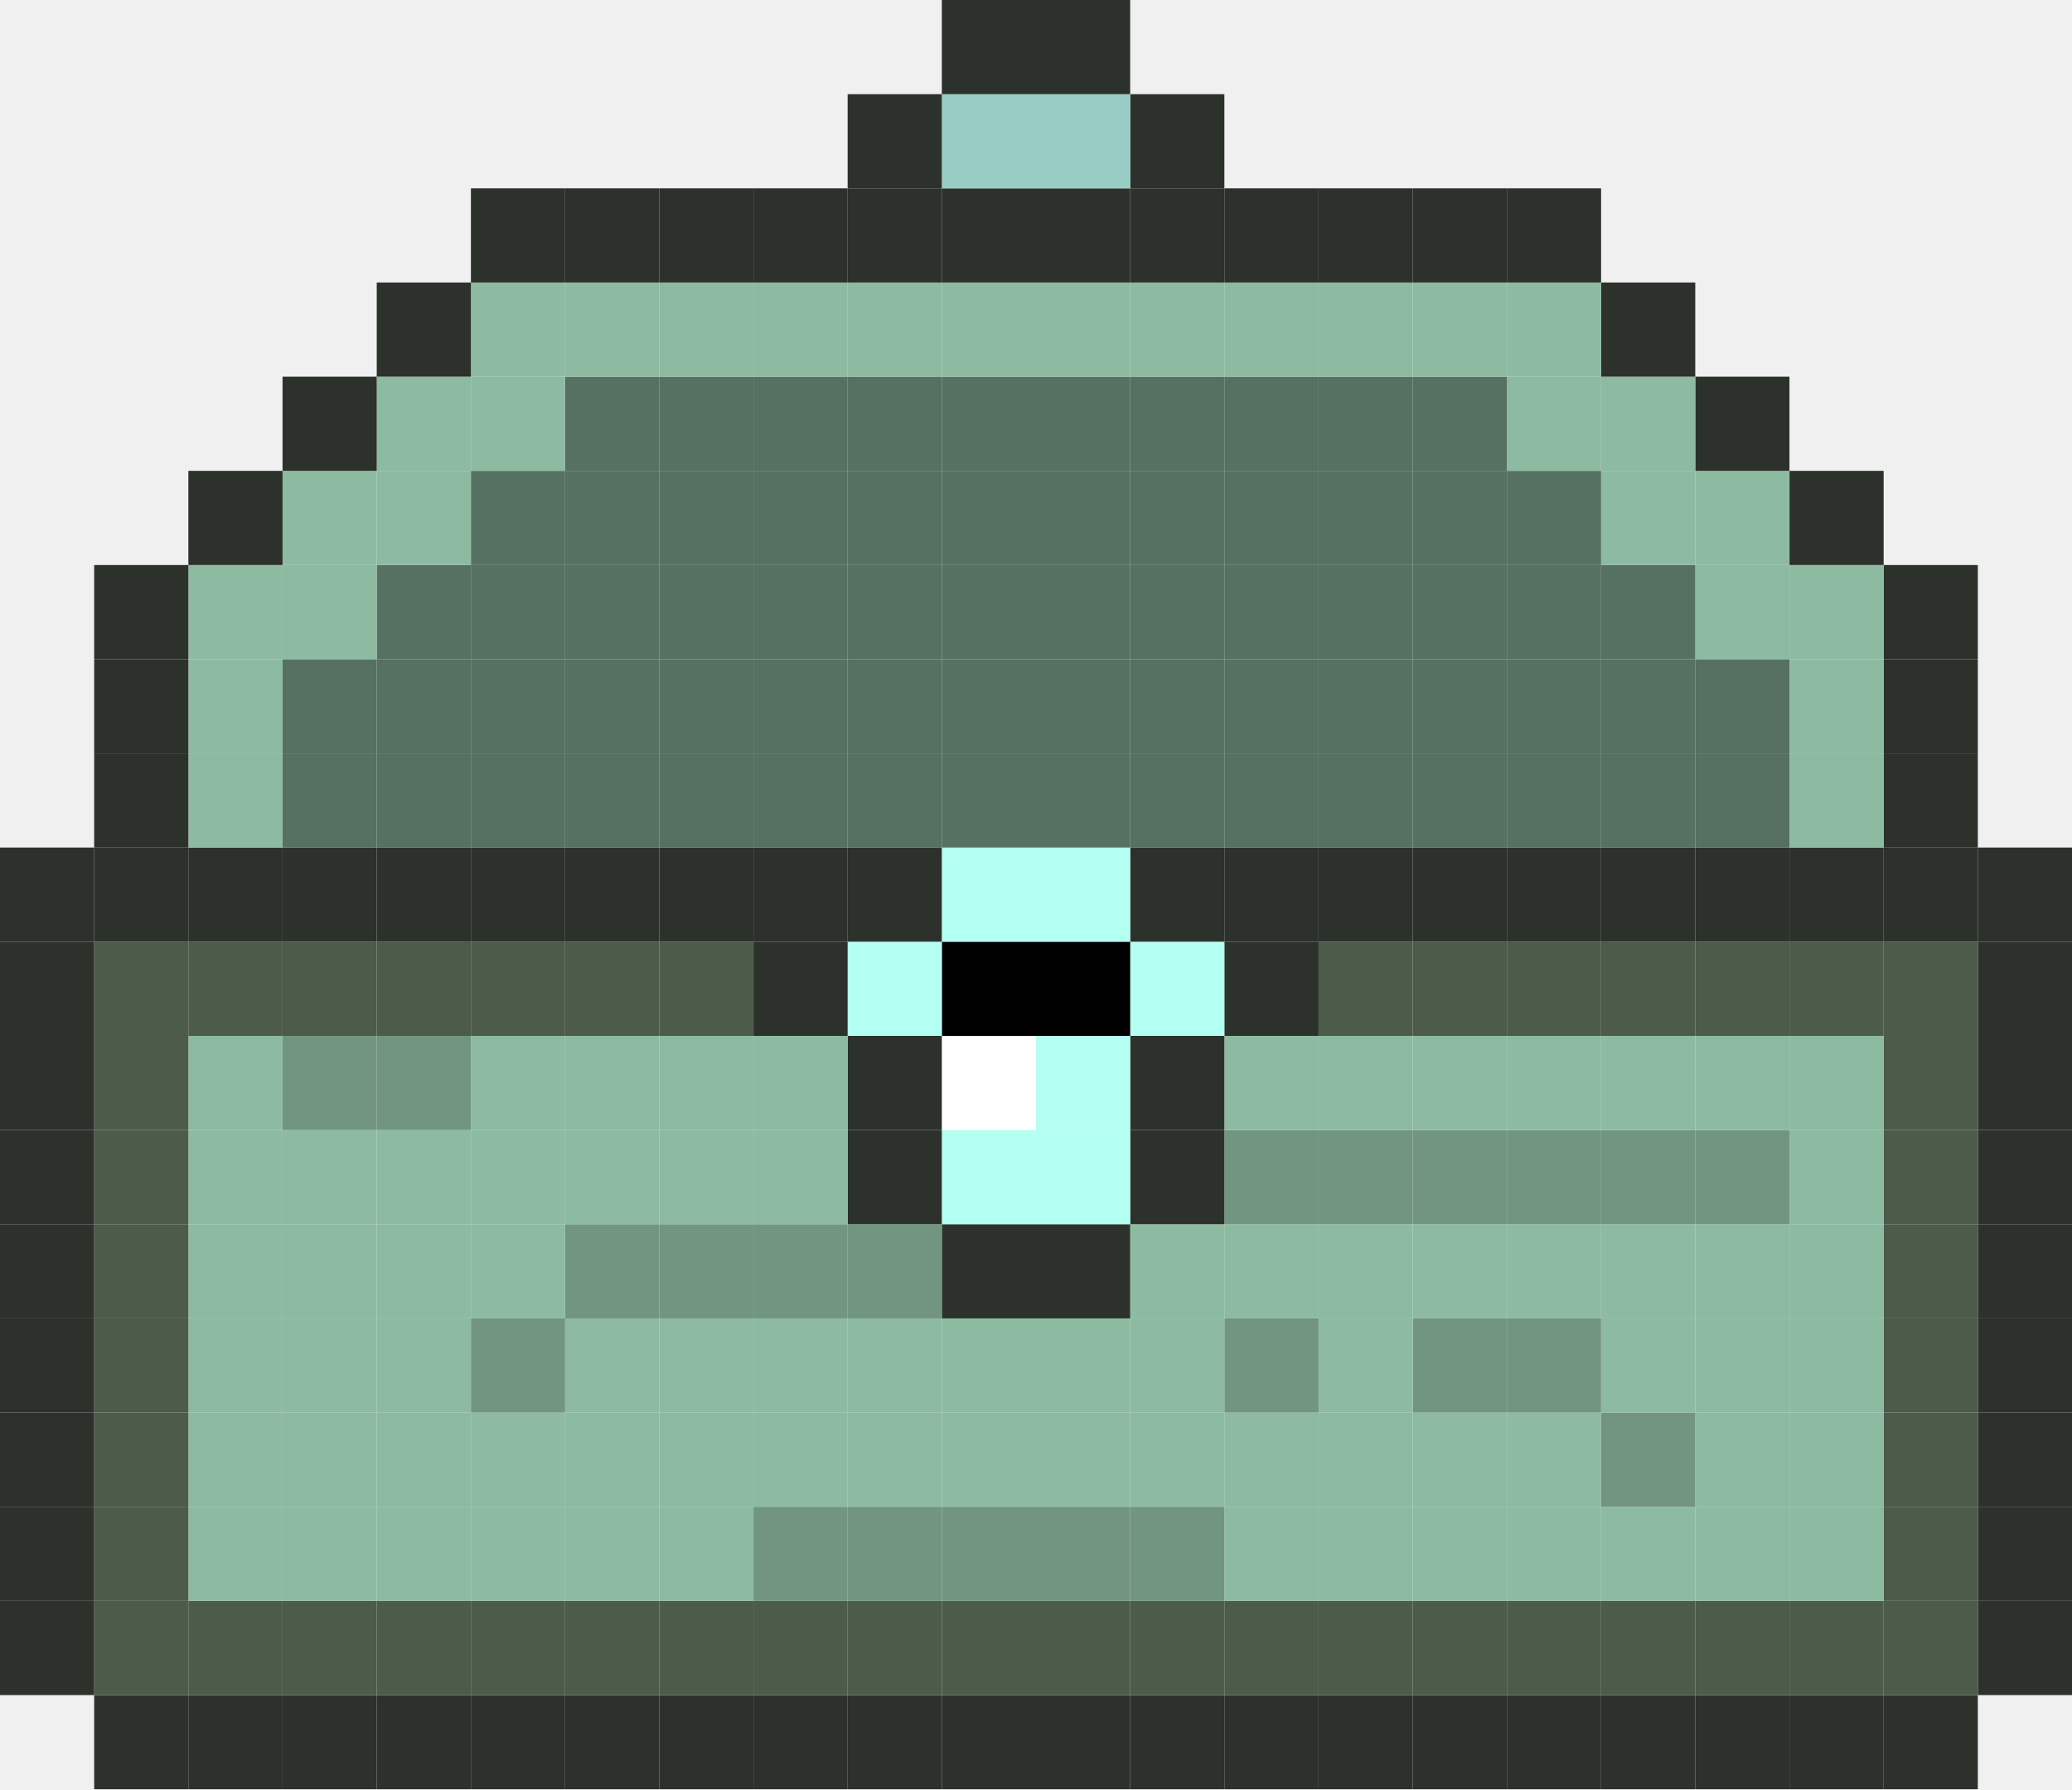
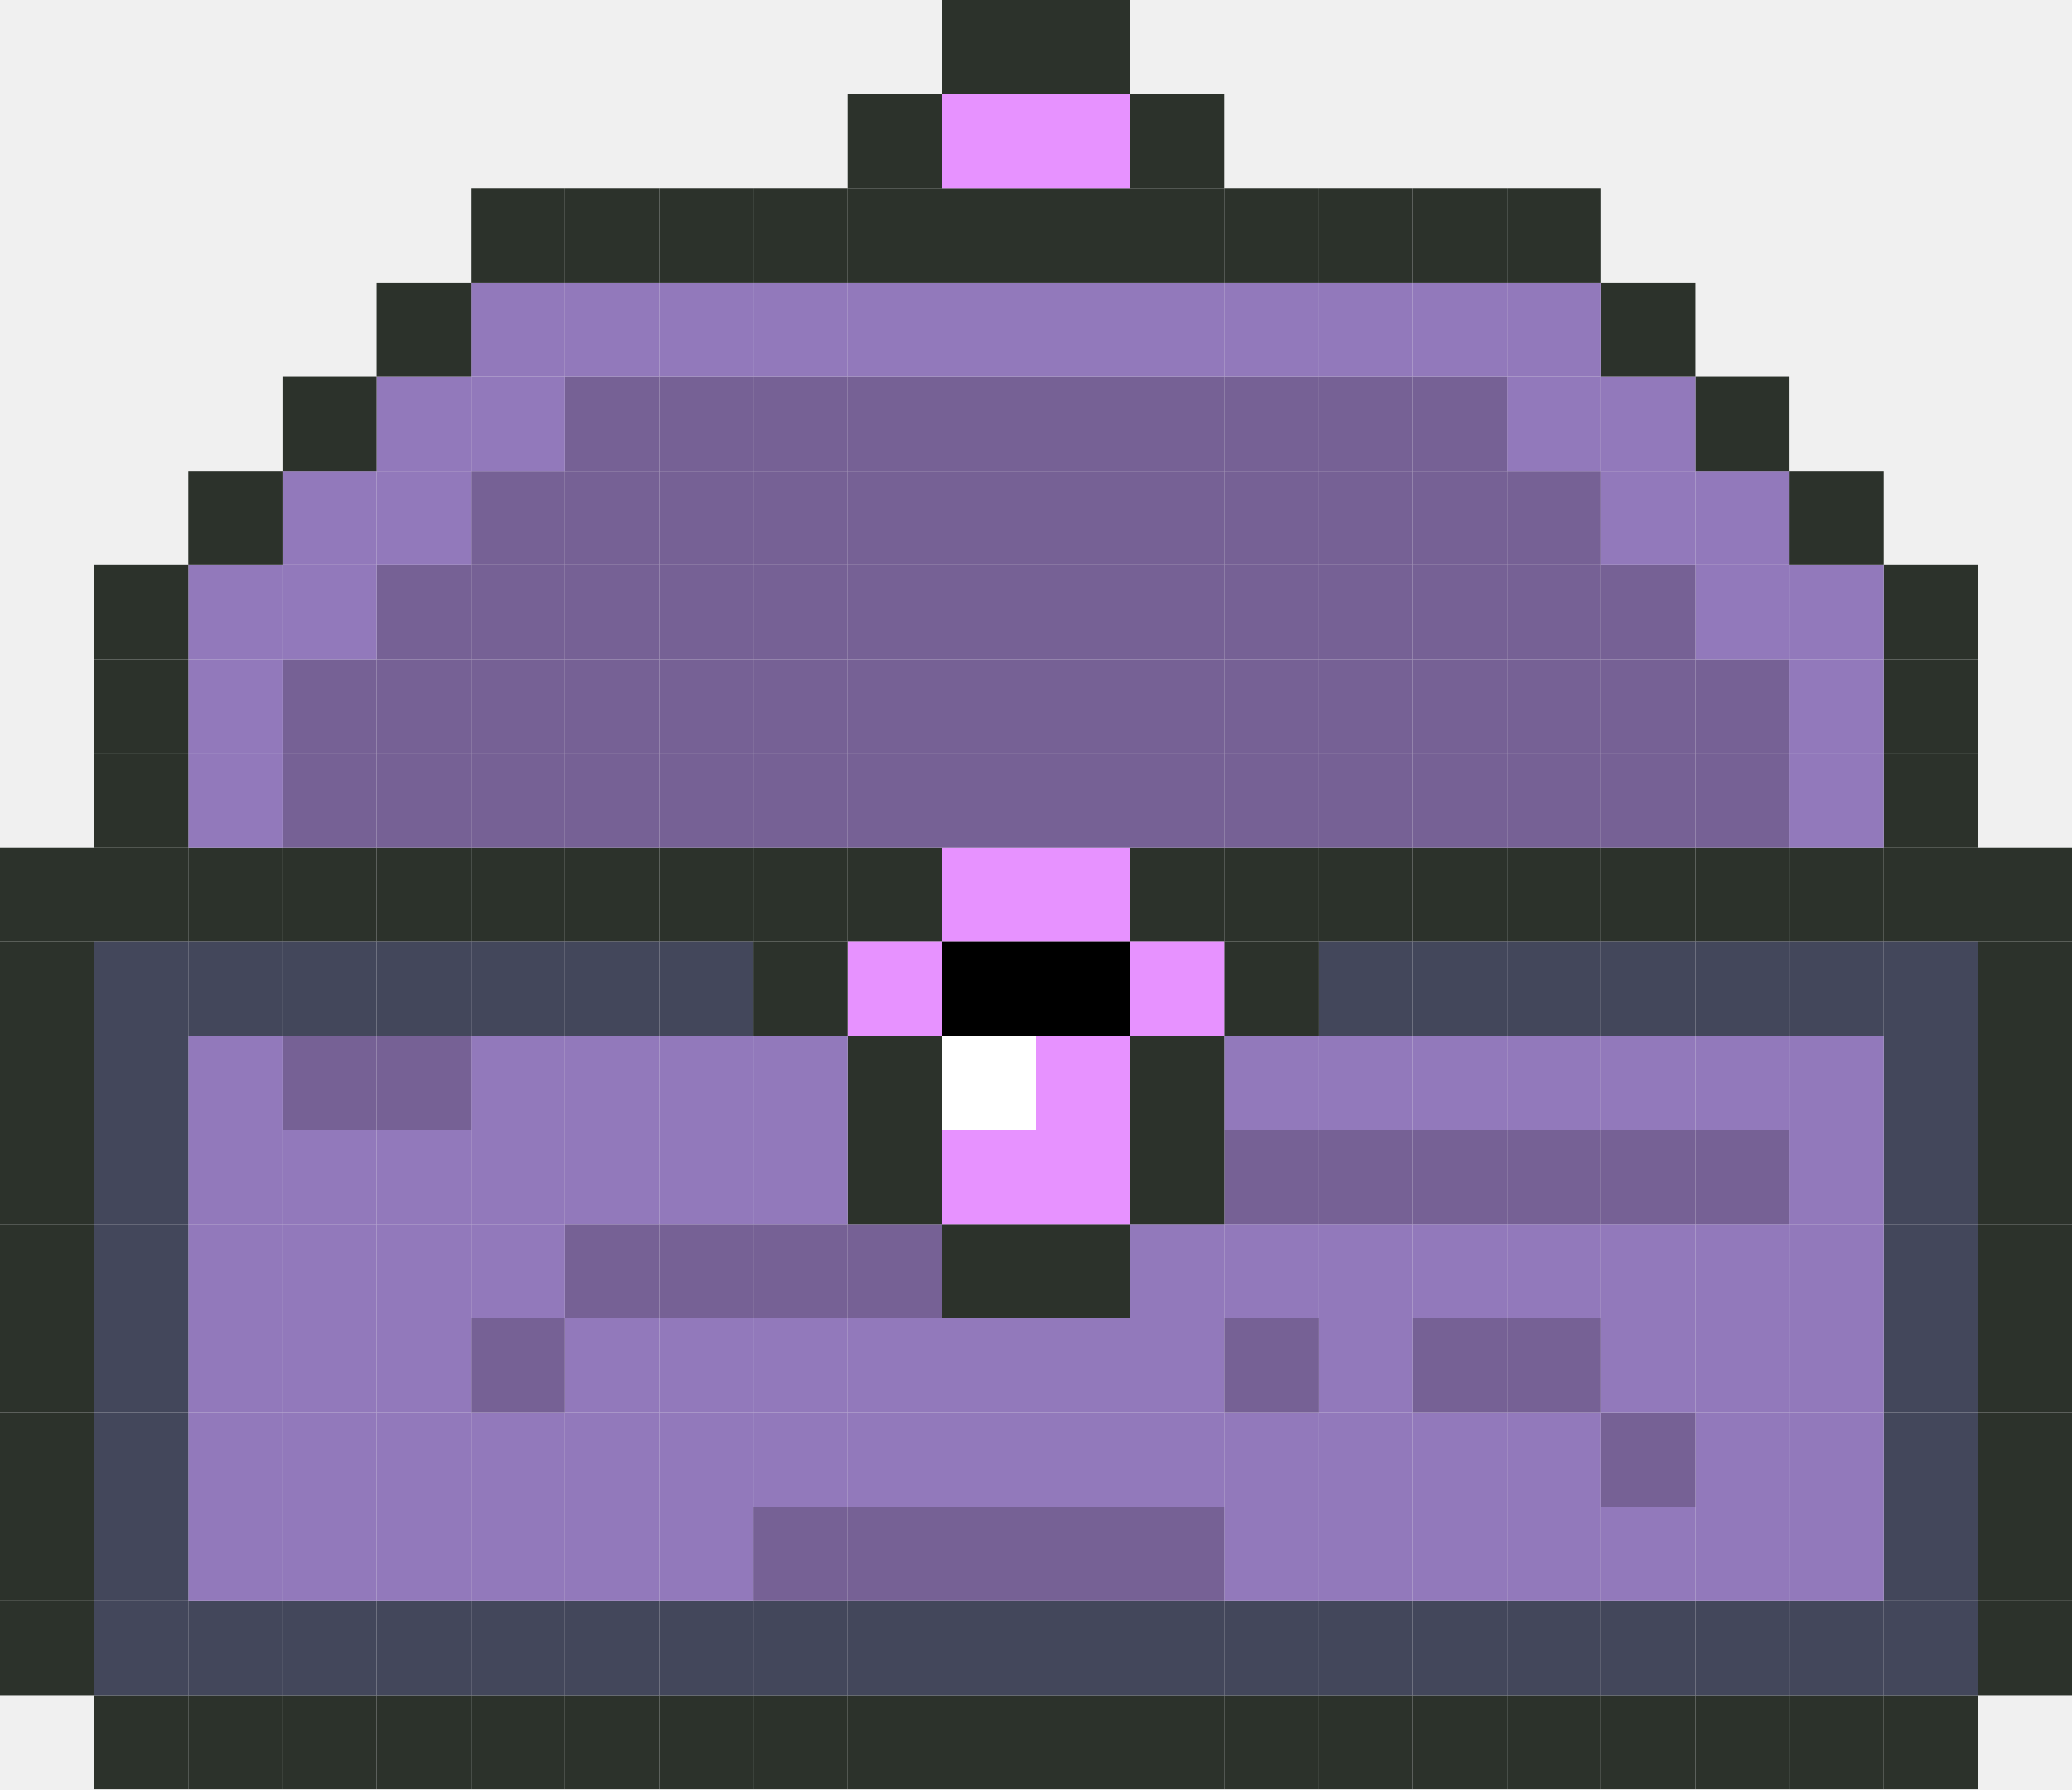
- <svg xmlns="http://www.w3.org/2000/svg" id="Layer_1" data-name="Layer 1" viewBox="0 0 22 19">
-   <defs>
-     <style>.cls-1{fill:#2c322b;}.cls-2{fill:#4c5b4a;}.cls-3{fill:#8dbba1;}.cls-4{fill:#719581;}.cls-5{fill:#b3fff2;}.cls-6{fill:#fff;}.cls-7{fill:#567062;}.cls-8{fill:#97cdc4;}</style>
-   </defs>
-   <rect class="cls-1" x="20" y="18" width="1" height="1" />
-   <rect class="cls-1" x="19" y="18" width="1" height="1" />
-   <rect class="cls-1" x="18" y="18" width="1" height="1" />
-   <rect class="cls-1" x="17" y="18" width="1" height="1" />
-   <rect class="cls-1" x="16" y="18" width="1" height="1" />
-   <rect class="cls-1" x="15" y="18" width="1" height="1" />
-   <rect class="cls-1" x="14" y="18" width="1" height="1" />
-   <rect class="cls-1" x="13" y="18" width="1" height="1" />
-   <rect class="cls-1" x="12" y="18" width="1" height="1" />
-   <rect class="cls-1" x="11" y="18" width="1" height="1" />
-   <rect class="cls-1" x="10" y="18" width="1" height="1" />
-   <rect class="cls-1" x="9" y="18" width="1" height="1" />
-   <rect class="cls-1" x="8" y="18" width="1" height="1" />
-   <rect class="cls-1" x="7" y="18" width="1" height="1" />
-   <rect class="cls-1" x="6" y="18" width="1" height="1" />
-   <rect class="cls-1" x="5" y="18" width="1" height="1" />
-   <rect class="cls-1" x="4" y="18" width="1" height="1" />
-   <rect class="cls-1" x="3" y="18" width="1" height="1" />
-   <rect class="cls-1" x="2" y="18" width="1" height="1" />
-   <rect class="cls-1" x="1" y="18" width="1" height="1" />
-   <rect class="cls-1" x="21" y="17" width="1" height="1" />
-   <rect class="cls-2" x="20" y="17" width="1" height="1" />
-   <rect class="cls-2" x="19" y="17" width="1" height="1" />
-   <rect class="cls-2" x="18" y="17" width="1" height="1" />
-   <rect class="cls-2" x="17" y="17" width="1" height="1" />
-   <rect class="cls-2" x="16" y="17" width="1" height="1" />
-   <rect class="cls-2" x="15" y="17" width="1" height="1" />
-   <rect class="cls-2" x="14" y="17" width="1" height="1" />
-   <rect class="cls-2" x="13" y="17" width="1" height="1" />
-   <rect class="cls-2" x="12" y="17" width="1" height="1" />
-   <rect class="cls-2" x="11" y="17" width="1" height="1" />
-   <rect class="cls-2" x="10" y="17" width="1" height="1" />
-   <rect class="cls-2" x="9" y="17" width="1" height="1" />
-   <rect class="cls-2" x="8" y="17" width="1" height="1" />
-   <rect class="cls-2" x="7" y="17" width="1" height="1" />
-   <rect class="cls-2" x="6" y="17" width="1" height="1" />
-   <rect class="cls-2" x="5" y="17" width="1" height="1" />
-   <rect class="cls-2" x="4" y="17" width="1" height="1" />
-   <rect class="cls-2" x="3" y="17" width="1" height="1" />
-   <rect class="cls-2" x="2" y="17" width="1" height="1" />
-   <rect class="cls-2" x="1" y="17" width="1" height="1" />
-   <rect class="cls-1" y="17" width="1" height="1" />
-   <rect class="cls-1" x="21" y="16" width="1" height="1" />
-   <rect class="cls-2" x="20" y="16" width="1" height="1" />
-   <rect class="cls-3" x="19" y="16" width="1" height="1" />
-   <rect class="cls-3" x="18" y="16" width="1" height="1" />
-   <rect class="cls-3" x="17" y="16" width="1" height="1" />
-   <rect class="cls-3" x="16" y="16" width="1" height="1" />
-   <rect class="cls-3" x="15" y="16" width="1" height="1" />
-   <rect class="cls-3" x="14" y="16" width="1" height="1" />
-   <rect class="cls-3" x="13" y="16" width="1" height="1" />
-   <rect class="cls-4" x="12" y="16" width="1" height="1" />
-   <rect class="cls-4" x="11" y="16" width="1" height="1" />
-   <rect class="cls-4" x="10" y="16" width="1" height="1" />
-   <rect class="cls-4" x="9" y="16" width="1" height="1" />
-   <rect class="cls-4" x="8" y="16" width="1" height="1" />
-   <rect class="cls-3" x="7" y="16" width="1" height="1" />
-   <rect class="cls-3" x="6" y="16" width="1" height="1" />
-   <rect class="cls-3" x="5" y="16" width="1" height="1" />
-   <rect class="cls-3" x="4" y="16" width="1" height="1" />
-   <rect class="cls-3" x="3" y="16" width="1" height="1" />
-   <rect class="cls-3" x="2" y="16" width="1" height="1" />
-   <rect class="cls-2" x="1" y="16" width="1" height="1" />
-   <rect class="cls-1" y="16" width="1" height="1" />
-   <rect class="cls-1" x="21" y="15" width="1" height="1" />
-   <rect class="cls-2" x="20" y="15" width="1" height="1" />
-   <rect class="cls-3" x="19" y="15" width="1" height="1" />
-   <rect class="cls-3" x="18" y="15" width="1" height="1" />
-   <rect class="cls-4" x="17" y="15" width="1" height="1" />
-   <rect class="cls-3" x="16" y="15" width="1" height="1" />
-   <rect class="cls-3" x="15" y="15" width="1" height="1" />
-   <rect class="cls-3" x="14" y="15" width="1" height="1" />
-   <rect class="cls-3" x="13" y="15" width="1" height="1" />
-   <rect class="cls-3" x="12" y="15" width="1" height="1" />
-   <rect class="cls-3" x="11" y="15" width="1" height="1" />
-   <rect class="cls-3" x="10" y="15" width="1" height="1" />
-   <rect class="cls-3" x="9" y="15" width="1" height="1" />
-   <rect class="cls-3" x="8" y="15" width="1" height="1" />
-   <rect class="cls-3" x="7" y="15" width="1" height="1" />
-   <rect class="cls-3" x="6" y="15" width="1" height="1" />
-   <rect class="cls-3" x="5" y="15" width="1" height="1" />
-   <rect class="cls-3" x="4" y="15" width="1" height="1" />
-   <rect class="cls-3" x="3" y="15" width="1" height="1" />
-   <rect class="cls-3" x="2" y="15" width="1" height="1" />
-   <rect class="cls-2" x="1" y="15" width="1" height="1" />
-   <rect class="cls-1" y="15" width="1" height="1" />
-   <rect class="cls-1" x="21" y="14" width="1" height="1" />
-   <rect class="cls-2" x="20" y="14" width="1" height="1" />
-   <rect class="cls-3" x="19" y="14" width="1" height="1" />
-   <rect class="cls-3" x="18" y="14" width="1" height="1" />
-   <rect class="cls-3" x="17" y="14" width="1" height="1" />
-   <rect class="cls-4" x="16" y="14" width="1" height="1" />
-   <rect class="cls-4" x="15" y="14" width="1" height="1" />
-   <rect class="cls-3" x="14" y="14" width="1" height="1" />
-   <rect class="cls-4" x="13" y="14" width="1" height="1" />
-   <rect class="cls-3" x="12" y="14" width="1" height="1" />
-   <rect class="cls-3" x="11" y="14" width="1" height="1" />
-   <rect class="cls-3" x="10" y="14" width="1" height="1" />
-   <rect class="cls-3" x="9" y="14" width="1" height="1" />
-   <rect class="cls-3" x="8" y="14" width="1" height="1" />
-   <rect class="cls-3" x="7" y="14" width="1" height="1" />
-   <rect class="cls-3" x="6" y="14" width="1" height="1" />
-   <rect class="cls-4" x="5" y="14" width="1" height="1" />
-   <rect class="cls-3" x="4" y="14" width="1" height="1" />
-   <rect class="cls-3" x="3" y="14" width="1" height="1" />
-   <rect class="cls-3" x="2" y="14" width="1" height="1" />
-   <rect class="cls-2" x="1" y="14" width="1" height="1" />
-   <rect class="cls-1" y="14" width="1" height="1" />
-   <rect class="cls-1" x="21" y="13" width="1" height="1" />
-   <rect class="cls-2" x="20" y="13" width="1" height="1" />
-   <rect class="cls-3" x="19" y="13" width="1" height="1" />
-   <rect class="cls-3" x="18" y="13" width="1" height="1" />
-   <rect class="cls-3" x="17" y="13" width="1" height="1" />
-   <rect class="cls-3" x="16" y="13" width="1" height="1" />
-   <rect class="cls-3" x="15" y="13" width="1" height="1" />
-   <rect class="cls-3" x="14" y="13" width="1" height="1" />
-   <rect class="cls-3" x="13" y="13" width="1" height="1" />
-   <rect class="cls-3" x="12" y="13" width="1" height="1" />
-   <rect class="cls-1" x="11" y="13" width="1" height="1" />
-   <rect class="cls-1" x="10" y="13" width="1" height="1" />
-   <rect class="cls-4" x="9" y="13" width="1" height="1" />
-   <rect class="cls-4" x="8" y="13" width="1" height="1" />
-   <rect class="cls-4" x="7" y="13" width="1" height="1" />
-   <rect class="cls-4" x="6" y="13" width="1" height="1" />
-   <rect class="cls-3" x="5" y="13" width="1" height="1" />
-   <rect class="cls-3" x="4" y="13" width="1" height="1" />
-   <rect class="cls-3" x="3" y="13" width="1" height="1" />
-   <rect class="cls-3" x="2" y="13" width="1" height="1" />
-   <rect class="cls-2" x="1" y="13" width="1" height="1" />
-   <rect class="cls-1" y="13" width="1" height="1" />
-   <rect class="cls-1" x="21" y="12" width="1" height="1" />
-   <rect class="cls-2" x="20" y="12" width="1" height="1" />
-   <rect class="cls-3" x="19" y="12" width="1" height="1" />
-   <rect class="cls-4" x="18" y="12" width="1" height="1" />
-   <rect class="cls-4" x="17" y="12" width="1" height="1" />
-   <rect class="cls-4" x="16" y="12" width="1" height="1" />
-   <rect class="cls-4" x="15" y="12" width="1" height="1" />
-   <rect class="cls-4" x="14" y="12" width="1" height="1" />
-   <rect class="cls-4" x="13" y="12" width="1" height="1" />
-   <rect class="cls-1" x="12" y="12" width="1" height="1" />
-   <rect class="cls-5" x="11" y="12" width="1" height="1" />
-   <rect class="cls-5" x="10" y="12" width="1" height="1" />
-   <rect class="cls-1" x="9" y="12" width="1" height="1" />
-   <rect class="cls-3" x="8" y="12" width="1" height="1" />
-   <rect class="cls-3" x="7" y="12" width="1" height="1" />
-   <rect class="cls-3" x="6" y="12" width="1" height="1" />
-   <rect class="cls-3" x="5" y="12" width="1" height="1" />
-   <rect class="cls-3" x="4" y="12" width="1" height="1" />
-   <rect class="cls-3" x="3" y="12" width="1" height="1" />
-   <rect class="cls-3" x="2" y="12" width="1" height="1" />
-   <rect class="cls-2" x="1" y="12" width="1" height="1" />
-   <rect class="cls-1" y="12" width="1" height="1" />
-   <rect class="cls-1" x="21" y="11" width="1" height="1" />
-   <rect class="cls-2" x="20" y="11" width="1" height="1" />
-   <rect class="cls-3" x="19" y="11" width="1" height="1" />
-   <rect class="cls-3" x="18" y="11" width="1" height="1" />
-   <rect class="cls-3" x="17" y="11" width="1" height="1" />
-   <rect class="cls-3" x="16" y="11" width="1" height="1" />
-   <rect class="cls-3" x="15" y="11" width="1" height="1" />
-   <rect class="cls-3" x="14" y="11" width="1" height="1" />
-   <rect class="cls-3" x="13" y="11" width="1" height="1" />
-   <rect class="cls-1" x="12" y="11" width="1" height="1" />
-   <rect class="cls-5" x="11" y="11" width="1" height="1" />
-   <rect class="cls-6" x="10" y="11" width="1" height="1" />
-   <rect class="cls-1" x="9" y="11" width="1" height="1" />
-   <rect class="cls-3" x="8" y="11" width="1" height="1" />
-   <rect class="cls-3" x="7" y="11" width="1" height="1" />
-   <rect class="cls-3" x="6" y="11" width="1" height="1" />
-   <rect class="cls-3" x="5" y="11" width="1" height="1" />
-   <rect class="cls-4" x="4" y="11" width="1" height="1" />
-   <rect class="cls-4" x="3" y="11" width="1" height="1" />
-   <rect class="cls-3" x="2" y="11" width="1" height="1" />
-   <rect class="cls-2" x="1" y="11" width="1" height="1" />
-   <rect class="cls-1" y="11" width="1" height="1" />
-   <rect class="cls-1" x="21" y="10" width="1" height="1" />
-   <rect class="cls-2" x="20" y="10" width="1" height="1" />
-   <rect class="cls-2" x="19" y="10" width="1" height="1" />
-   <rect class="cls-2" x="18" y="10" width="1" height="1" />
-   <rect class="cls-2" x="17" y="10" width="1" height="1" />
-   <rect class="cls-2" x="16" y="10" width="1" height="1" />
-   <rect class="cls-2" x="15" y="10" width="1" height="1" />
-   <rect class="cls-2" x="14" y="10" width="1" height="1" />
-   <rect class="cls-1" x="13" y="10" width="1" height="1" />
-   <rect class="cls-5" x="12" y="10" width="1" height="1" />
+ <svg xmlns="http://www.w3.org/2000/svg" version="1.1" id="Layer_1" x="0px" y="0px" viewBox="0 0 22 19" style="enable-background:new 0 0 22 19;" xml:space="preserve">
+   <style type="text/css">
+ 	.st0{fill:#2C322B;}
+ 	.st1{fill:#43475B;}
+ 	.st2{fill:#9279BB;}
+ 	.st3{fill:#766195;}
+ 	.st4{fill:#E792FF;}
+ 	.st5{fill:#FFFFFF;}
+ </style>
+   <rect x="20" y="18" class="st0" width="1" height="1" />
+   <rect x="19" y="18" class="st0" width="1" height="1" />
+   <rect x="18" y="18" class="st0" width="1" height="1" />
+   <rect x="17" y="18" class="st0" width="1" height="1" />
+   <rect x="16" y="18" class="st0" width="1" height="1" />
+   <rect x="15" y="18" class="st0" width="1" height="1" />
+   <rect x="14" y="18" class="st0" width="1" height="1" />
+   <rect x="13" y="18" class="st0" width="1" height="1" />
+   <rect x="12" y="18" class="st0" width="1" height="1" />
+   <rect x="11" y="18" class="st0" width="1" height="1" />
+   <rect x="10" y="18" class="st0" width="1" height="1" />
+   <rect x="9" y="18" class="st0" width="1" height="1" />
+   <rect x="8" y="18" class="st0" width="1" height="1" />
+   <rect x="7" y="18" class="st0" width="1" height="1" />
+   <rect x="6" y="18" class="st0" width="1" height="1" />
+   <rect x="5" y="18" class="st0" width="1" height="1" />
+   <rect x="4" y="18" class="st0" width="1" height="1" />
+   <rect x="3" y="18" class="st0" width="1" height="1" />
+   <rect x="2" y="18" class="st0" width="1" height="1" />
+   <rect x="1" y="18" class="st0" width="1" height="1" />
+   <rect x="21" y="17" class="st0" width="1" height="1" />
+   <rect x="20" y="17" class="st1" width="1" height="1" />
+   <rect x="19" y="17" class="st1" width="1" height="1" />
+   <rect x="18" y="17" class="st1" width="1" height="1" />
+   <rect x="17" y="17" class="st1" width="1" height="1" />
+   <rect x="16" y="17" class="st1" width="1" height="1" />
+   <rect x="15" y="17" class="st1" width="1" height="1" />
+   <rect x="14" y="17" class="st1" width="1" height="1" />
+   <rect x="13" y="17" class="st1" width="1" height="1" />
+   <rect x="12" y="17" class="st1" width="1" height="1" />
+   <rect x="11" y="17" class="st1" width="1" height="1" />
+   <rect x="10" y="17" class="st1" width="1" height="1" />
+   <rect x="9" y="17" class="st1" width="1" height="1" />
+   <rect x="8" y="17" class="st1" width="1" height="1" />
+   <rect x="7" y="17" class="st1" width="1" height="1" />
+   <rect x="6" y="17" class="st1" width="1" height="1" />
+   <rect x="5" y="17" class="st1" width="1" height="1" />
+   <rect x="4" y="17" class="st1" width="1" height="1" />
+   <rect x="3" y="17" class="st1" width="1" height="1" />
+   <rect x="2" y="17" class="st1" width="1" height="1" />
+   <rect x="1" y="17" class="st1" width="1" height="1" />
+   <rect y="17" class="st0" width="1" height="1" />
+   <rect x="21" y="16" class="st0" width="1" height="1" />
+   <rect x="20" y="16" class="st1" width="1" height="1" />
+   <rect x="19" y="16" class="st2" width="1" height="1" />
+   <rect x="18" y="16" class="st2" width="1" height="1" />
+   <rect x="17" y="16" class="st2" width="1" height="1" />
+   <rect x="16" y="16" class="st2" width="1" height="1" />
+   <rect x="15" y="16" class="st2" width="1" height="1" />
+   <rect x="14" y="16" class="st2" width="1" height="1" />
+   <rect x="13" y="16" class="st2" width="1" height="1" />
+   <rect x="12" y="16" class="st3" width="1" height="1" />
+   <rect x="11" y="16" class="st3" width="1" height="1" />
+   <rect x="10" y="16" class="st3" width="1" height="1" />
+   <rect x="9" y="16" class="st3" width="1" height="1" />
+   <rect x="8" y="16" class="st3" width="1" height="1" />
+   <rect x="7" y="16" class="st2" width="1" height="1" />
+   <rect x="6" y="16" class="st2" width="1" height="1" />
+   <rect x="5" y="16" class="st2" width="1" height="1" />
+   <rect x="4" y="16" class="st2" width="1" height="1" />
+   <rect x="3" y="16" class="st2" width="1" height="1" />
+   <rect x="2" y="16" class="st2" width="1" height="1" />
+   <rect x="1" y="16" class="st1" width="1" height="1" />
+   <rect y="16" class="st0" width="1" height="1" />
+   <rect x="21" y="15" class="st0" width="1" height="1" />
+   <rect x="20" y="15" class="st1" width="1" height="1" />
+   <rect x="19" y="15" class="st2" width="1" height="1" />
+   <rect x="18" y="15" class="st2" width="1" height="1" />
+   <rect x="17" y="15" class="st3" width="1" height="1" />
+   <rect x="16" y="15" class="st2" width="1" height="1" />
+   <rect x="15" y="15" class="st2" width="1" height="1" />
+   <rect x="14" y="15" class="st2" width="1" height="1" />
+   <rect x="13" y="15" class="st2" width="1" height="1" />
+   <rect x="12" y="15" class="st2" width="1" height="1" />
+   <rect x="11" y="15" class="st2" width="1" height="1" />
+   <rect x="10" y="15" class="st2" width="1" height="1" />
+   <rect x="9" y="15" class="st2" width="1" height="1" />
+   <rect x="8" y="15" class="st2" width="1" height="1" />
+   <rect x="7" y="15" class="st2" width="1" height="1" />
+   <rect x="6" y="15" class="st2" width="1" height="1" />
+   <rect x="5" y="15" class="st2" width="1" height="1" />
+   <rect x="4" y="15" class="st2" width="1" height="1" />
+   <rect x="3" y="15" class="st2" width="1" height="1" />
+   <rect x="2" y="15" class="st2" width="1" height="1" />
+   <rect x="1" y="15" class="st1" width="1" height="1" />
+   <rect y="15" class="st0" width="1" height="1" />
+   <rect x="21" y="14" class="st0" width="1" height="1" />
+   <rect x="20" y="14" class="st1" width="1" height="1" />
+   <rect x="19" y="14" class="st2" width="1" height="1" />
+   <rect x="18" y="14" class="st2" width="1" height="1" />
+   <rect x="17" y="14" class="st2" width="1" height="1" />
+   <rect x="16" y="14" class="st3" width="1" height="1" />
+   <rect x="15" y="14" class="st3" width="1" height="1" />
+   <rect x="14" y="14" class="st2" width="1" height="1" />
+   <rect x="13" y="14" class="st3" width="1" height="1" />
+   <rect x="12" y="14" class="st2" width="1" height="1" />
+   <rect x="11" y="14" class="st2" width="1" height="1" />
+   <rect x="10" y="14" class="st2" width="1" height="1" />
+   <rect x="9" y="14" class="st2" width="1" height="1" />
+   <rect x="8" y="14" class="st2" width="1" height="1" />
+   <rect x="7" y="14" class="st2" width="1" height="1" />
+   <rect x="6" y="14" class="st2" width="1" height="1" />
+   <rect x="5" y="14" class="st3" width="1" height="1" />
+   <rect x="4" y="14" class="st2" width="1" height="1" />
+   <rect x="3" y="14" class="st2" width="1" height="1" />
+   <rect x="2" y="14" class="st2" width="1" height="1" />
+   <rect x="1" y="14" class="st1" width="1" height="1" />
+   <rect y="14" class="st0" width="1" height="1" />
+   <rect x="21" y="13" class="st0" width="1" height="1" />
+   <rect x="20" y="13" class="st1" width="1" height="1" />
+   <rect x="19" y="13" class="st2" width="1" height="1" />
+   <rect x="18" y="13" class="st2" width="1" height="1" />
+   <rect x="17" y="13" class="st2" width="1" height="1" />
+   <rect x="16" y="13" class="st2" width="1" height="1" />
+   <rect x="15" y="13" class="st2" width="1" height="1" />
+   <rect x="14" y="13" class="st2" width="1" height="1" />
+   <rect x="13" y="13" class="st2" width="1" height="1" />
+   <rect x="12" y="13" class="st2" width="1" height="1" />
+   <rect x="11" y="13" class="st0" width="1" height="1" />
+   <rect x="10" y="13" class="st0" width="1" height="1" />
+   <rect x="9" y="13" class="st3" width="1" height="1" />
+   <rect x="8" y="13" class="st3" width="1" height="1" />
+   <rect x="7" y="13" class="st3" width="1" height="1" />
+   <rect x="6" y="13" class="st3" width="1" height="1" />
+   <rect x="5" y="13" class="st2" width="1" height="1" />
+   <rect x="4" y="13" class="st2" width="1" height="1" />
+   <rect x="3" y="13" class="st2" width="1" height="1" />
+   <rect x="2" y="13" class="st2" width="1" height="1" />
+   <rect x="1" y="13" class="st1" width="1" height="1" />
+   <rect y="13" class="st0" width="1" height="1" />
+   <rect x="21" y="12" class="st0" width="1" height="1" />
+   <rect x="20" y="12" class="st1" width="1" height="1" />
+   <rect x="19" y="12" class="st2" width="1" height="1" />
+   <rect x="18" y="12" class="st3" width="1" height="1" />
+   <rect x="17" y="12" class="st3" width="1" height="1" />
+   <rect x="16" y="12" class="st3" width="1" height="1" />
+   <rect x="15" y="12" class="st3" width="1" height="1" />
+   <rect x="14" y="12" class="st3" width="1" height="1" />
+   <rect x="13" y="12" class="st3" width="1" height="1" />
+   <rect x="12" y="12" class="st0" width="1" height="1" />
+   <rect x="11" y="12" class="st4" width="1" height="1" />
+   <rect x="10" y="12" class="st4" width="1" height="1" />
+   <rect x="9" y="12" class="st0" width="1" height="1" />
+   <rect x="8" y="12" class="st2" width="1" height="1" />
+   <rect x="7" y="12" class="st2" width="1" height="1" />
+   <rect x="6" y="12" class="st2" width="1" height="1" />
+   <rect x="5" y="12" class="st2" width="1" height="1" />
+   <rect x="4" y="12" class="st2" width="1" height="1" />
+   <rect x="3" y="12" class="st2" width="1" height="1" />
+   <rect x="2" y="12" class="st2" width="1" height="1" />
+   <rect x="1" y="12" class="st1" width="1" height="1" />
+   <rect y="12" class="st0" width="1" height="1" />
+   <rect x="21" y="11" class="st0" width="1" height="1" />
+   <rect x="20" y="11" class="st1" width="1" height="1" />
+   <rect x="19" y="11" class="st2" width="1" height="1" />
+   <rect x="18" y="11" class="st2" width="1" height="1" />
+   <rect x="17" y="11" class="st2" width="1" height="1" />
+   <rect x="16" y="11" class="st2" width="1" height="1" />
+   <rect x="15" y="11" class="st2" width="1" height="1" />
+   <rect x="14" y="11" class="st2" width="1" height="1" />
+   <rect x="13" y="11" class="st2" width="1" height="1" />
+   <rect x="12" y="11" class="st0" width="1" height="1" />
+   <rect x="11" y="11" class="st4" width="1" height="1" />
+   <rect x="10" y="11" class="st5" width="1" height="1" />
+   <rect x="9" y="11" class="st0" width="1" height="1" />
+   <rect x="8" y="11" class="st2" width="1" height="1" />
+   <rect x="7" y="11" class="st2" width="1" height="1" />
+   <rect x="6" y="11" class="st2" width="1" height="1" />
+   <rect x="5" y="11" class="st2" width="1" height="1" />
+   <rect x="4" y="11" class="st3" width="1" height="1" />
+   <rect x="3" y="11" class="st3" width="1" height="1" />
+   <rect x="2" y="11" class="st2" width="1" height="1" />
+   <rect x="1" y="11" class="st1" width="1" height="1" />
+   <rect y="11" class="st0" width="1" height="1" />
+   <rect x="21" y="10" class="st0" width="1" height="1" />
+   <rect x="20" y="10" class="st1" width="1" height="1" />
+   <rect x="19" y="10" class="st1" width="1" height="1" />
+   <rect x="18" y="10" class="st1" width="1" height="1" />
+   <rect x="17" y="10" class="st1" width="1" height="1" />
+   <rect x="16" y="10" class="st1" width="1" height="1" />
+   <rect x="15" y="10" class="st1" width="1" height="1" />
+   <rect x="14" y="10" class="st1" width="1" height="1" />
+   <rect x="13" y="10" class="st0" width="1" height="1" />
+   <rect x="12" y="10" class="st4" width="1" height="1" />
  <rect x="11" y="10" width="1" height="1" />
  <rect x="10" y="10" width="1" height="1" />
-   <rect class="cls-5" x="9" y="10" width="1" height="1" />
-   <rect class="cls-1" x="8" y="10" width="1" height="1" />
-   <rect class="cls-2" x="7" y="10" width="1" height="1" />
-   <rect class="cls-2" x="6" y="10" width="1" height="1" />
-   <rect class="cls-2" x="5" y="10" width="1" height="1" />
-   <rect class="cls-2" x="4" y="10" width="1" height="1" />
-   <rect class="cls-2" x="3" y="10" width="1" height="1" />
-   <rect class="cls-2" x="2" y="10" width="1" height="1" />
-   <rect class="cls-2" x="1" y="10" width="1" height="1" />
-   <rect class="cls-1" y="10" width="1" height="1" />
-   <rect class="cls-1" x="21" y="9" width="1" height="1" />
-   <rect class="cls-1" x="20" y="9" width="1" height="1" />
-   <rect class="cls-1" x="19" y="9" width="1" height="1" />
-   <rect class="cls-1" x="18" y="9" width="1" height="1" />
-   <rect class="cls-1" x="17" y="9" width="1" height="1" />
-   <rect class="cls-1" x="16" y="9" width="1" height="1" />
-   <rect class="cls-1" x="15" y="9" width="1" height="1" />
-   <rect class="cls-1" x="14" y="9" width="1" height="1" />
-   <rect class="cls-1" x="13" y="9" width="1" height="1" />
-   <rect class="cls-1" x="12" y="9" width="1" height="1" />
-   <rect class="cls-5" x="11" y="9" width="1" height="1" />
-   <rect class="cls-5" x="10" y="9" width="1" height="1" />
-   <rect class="cls-1" x="9" y="9" width="1" height="1" />
-   <rect class="cls-1" x="8" y="9" width="1" height="1" />
-   <rect class="cls-1" x="7" y="9" width="1" height="1" />
-   <rect class="cls-1" x="6" y="9" width="1" height="1" />
-   <rect class="cls-1" x="5" y="9" width="1" height="1" />
-   <rect class="cls-1" x="4" y="9" width="1" height="1" />
-   <rect class="cls-1" x="3" y="9" width="1" height="1" />
-   <rect class="cls-1" x="2" y="9" width="1" height="1" />
-   <rect class="cls-1" x="1" y="9" width="1" height="1" />
-   <rect class="cls-1" y="9" width="1" height="1" />
-   <rect class="cls-1" x="20" y="8" width="1" height="1" />
-   <rect class="cls-3" x="19" y="8" width="1" height="1" />
-   <rect class="cls-7" x="18" y="8" width="1" height="1" />
-   <rect class="cls-7" x="17" y="8" width="1" height="1" />
-   <rect class="cls-7" x="16" y="8" width="1" height="1" />
-   <rect class="cls-7" x="15" y="8" width="1" height="1" />
-   <rect class="cls-7" x="14" y="8" width="1" height="1" />
-   <rect class="cls-7" x="13" y="8" width="1" height="1" />
-   <rect class="cls-7" x="12" y="8" width="1" height="1" />
-   <rect class="cls-7" x="11" y="8" width="1" height="1" />
-   <rect class="cls-7" x="10" y="8" width="1" height="1" />
-   <rect class="cls-7" x="9" y="8" width="1" height="1" />
-   <rect class="cls-7" x="8" y="8" width="1" height="1" />
-   <rect class="cls-7" x="7" y="8" width="1" height="1" />
-   <rect class="cls-7" x="6" y="8" width="1" height="1" />
-   <rect class="cls-7" x="5" y="8" width="1" height="1" />
-   <rect class="cls-7" x="4" y="8" width="1" height="1" />
-   <rect class="cls-7" x="3" y="8" width="1" height="1" />
-   <rect class="cls-3" x="2" y="8" width="1" height="1" />
-   <rect class="cls-1" x="1" y="8" width="1" height="1" />
-   <rect class="cls-1" x="20" y="7" width="1" height="1" />
-   <rect class="cls-3" x="19" y="7" width="1" height="1" />
-   <rect class="cls-7" x="18" y="7" width="1" height="1" />
-   <rect class="cls-7" x="17" y="7" width="1" height="1" />
-   <rect class="cls-7" x="16" y="7" width="1" height="1" />
-   <rect class="cls-7" x="15" y="7" width="1" height="1" />
-   <rect class="cls-7" x="14" y="7" width="1" height="1" />
-   <rect class="cls-7" x="13" y="7" width="1" height="1" />
-   <rect class="cls-7" x="12" y="7" width="1" height="1" />
-   <rect class="cls-7" x="11" y="7" width="1" height="1" />
-   <rect class="cls-7" x="10" y="7" width="1" height="1" />
-   <rect class="cls-7" x="9" y="7" width="1" height="1" />
-   <rect class="cls-7" x="8" y="7" width="1" height="1" />
-   <rect class="cls-7" x="7" y="7" width="1" height="1" />
-   <rect class="cls-7" x="6" y="7" width="1" height="1" />
-   <rect class="cls-7" x="5" y="7" width="1" height="1" />
-   <rect class="cls-7" x="4" y="7" width="1" height="1" />
-   <rect class="cls-7" x="3" y="7" width="1" height="1" />
-   <rect class="cls-3" x="2" y="7" width="1" height="1" />
-   <rect class="cls-1" x="1" y="7" width="1" height="1" />
-   <rect class="cls-1" x="20" y="6" width="1" height="1" />
-   <rect class="cls-3" x="19" y="6" width="1" height="1" />
-   <rect class="cls-3" x="18" y="6" width="1" height="1" />
-   <rect class="cls-7" x="17" y="6" width="1" height="1" />
-   <rect class="cls-7" x="16" y="6" width="1" height="1" />
-   <rect class="cls-7" x="15" y="6" width="1" height="1" />
-   <rect class="cls-7" x="14" y="6" width="1" height="1" />
-   <rect class="cls-7" x="13" y="6" width="1" height="1" />
-   <rect class="cls-7" x="12" y="6" width="1" height="1" />
-   <rect class="cls-7" x="11" y="6" width="1" height="1" />
-   <rect class="cls-7" x="10" y="6" width="1" height="1" />
-   <rect class="cls-7" x="9" y="6" width="1" height="1" />
-   <rect class="cls-7" x="8" y="6" width="1" height="1" />
-   <rect class="cls-7" x="7" y="6" width="1" height="1" />
-   <rect class="cls-7" x="6" y="6" width="1" height="1" />
-   <rect class="cls-7" x="5" y="6" width="1" height="1" />
-   <rect class="cls-7" x="4" y="6" width="1" height="1" />
-   <rect class="cls-3" x="3" y="6" width="1" height="1" />
-   <rect class="cls-3" x="2" y="6" width="1" height="1" />
-   <rect class="cls-1" x="1" y="6" width="1" height="1" />
-   <rect class="cls-1" x="19" y="5" width="1" height="1" />
-   <rect class="cls-3" x="18" y="5" width="1" height="1" />
-   <rect class="cls-3" x="17" y="5" width="1" height="1" />
-   <rect class="cls-7" x="16" y="5" width="1" height="1" />
-   <rect class="cls-7" x="15" y="5" width="1" height="1" />
-   <rect class="cls-7" x="14" y="5" width="1" height="1" />
-   <rect class="cls-7" x="13" y="5" width="1" height="1" />
-   <rect class="cls-7" x="12" y="5" width="1" height="1" />
-   <rect class="cls-7" x="11" y="5" width="1" height="1" />
-   <rect class="cls-7" x="10" y="5" width="1" height="1" />
-   <rect class="cls-7" x="9" y="5" width="1" height="1" />
-   <rect class="cls-7" x="8" y="5" width="1" height="1" />
-   <rect class="cls-7" x="7" y="5" width="1" height="1" />
-   <rect class="cls-7" x="6" y="5" width="1" height="1" />
-   <rect class="cls-7" x="5" y="5" width="1" height="1" />
-   <rect class="cls-3" x="4" y="5" width="1" height="1" />
-   <rect class="cls-3" x="3" y="5" width="1" height="1" />
-   <rect class="cls-1" x="2" y="5" width="1" height="1" />
-   <rect class="cls-1" x="18" y="4" width="1" height="1" />
-   <rect class="cls-3" x="17" y="4" width="1" height="1" />
-   <rect class="cls-3" x="16" y="4" width="1" height="1" />
-   <rect class="cls-7" x="15" y="4" width="1" height="1" />
-   <rect class="cls-7" x="14" y="4" width="1" height="1" />
-   <rect class="cls-7" x="13" y="4" width="1" height="1" />
-   <rect class="cls-7" x="12" y="4" width="1" height="1" />
-   <rect class="cls-7" x="11" y="4" width="1" height="1" />
-   <rect class="cls-7" x="10" y="4" width="1" height="1" />
-   <rect class="cls-7" x="9" y="4" width="1" height="1" />
-   <rect class="cls-7" x="8" y="4" width="1" height="1" />
-   <rect class="cls-7" x="7" y="4" width="1" height="1" />
-   <rect class="cls-7" x="6" y="4" width="1" height="1" />
-   <rect class="cls-3" x="5" y="4" width="1" height="1" />
-   <rect class="cls-3" x="4" y="4" width="1" height="1" />
-   <rect class="cls-1" x="3" y="4" width="1" height="1" />
-   <rect class="cls-1" x="17" y="3" width="1" height="1" />
-   <rect class="cls-3" x="16" y="3" width="1" height="1" />
-   <rect class="cls-3" x="15" y="3" width="1" height="1" />
-   <rect class="cls-3" x="14" y="3" width="1" height="1" />
-   <rect class="cls-3" x="13" y="3" width="1" height="1" />
-   <rect class="cls-3" x="12" y="3" width="1" height="1" />
-   <rect class="cls-3" x="11" y="3" width="1" height="1" />
-   <rect class="cls-3" x="10" y="3" width="1" height="1" />
-   <rect class="cls-3" x="9" y="3" width="1" height="1" />
-   <rect class="cls-3" x="8" y="3" width="1" height="1" />
-   <rect class="cls-3" x="7" y="3" width="1" height="1" />
-   <rect class="cls-3" x="6" y="3" width="1" height="1" />
-   <rect class="cls-3" x="5" y="3" width="1" height="1" />
-   <rect class="cls-1" x="4" y="3" width="1" height="1" />
-   <rect class="cls-1" x="16" y="2" width="1" height="1" />
-   <rect class="cls-1" x="15" y="2" width="1" height="1" />
-   <rect class="cls-1" x="14" y="2" width="1" height="1" />
-   <rect class="cls-1" x="13" y="2" width="1" height="1" />
-   <rect class="cls-1" x="12" y="2" width="1" height="1" />
-   <rect class="cls-1" x="11" y="2" width="1" height="1" />
-   <rect class="cls-1" x="10" y="2" width="1" height="1" />
-   <rect class="cls-1" x="9" y="2" width="1" height="1" />
-   <rect class="cls-1" x="8" y="2" width="1" height="1" />
-   <rect class="cls-1" x="7" y="2" width="1" height="1" />
-   <rect class="cls-1" x="6" y="2" width="1" height="1" />
-   <rect class="cls-1" x="5" y="2" width="1" height="1" />
-   <rect class="cls-1" x="12" y="1" width="1" height="1" />
-   <rect class="cls-8" x="11" y="1" width="1" height="1" />
-   <rect class="cls-8" x="10" y="1" width="1" height="1" />
-   <rect class="cls-1" x="9" y="1" width="1" height="1" />
-   <rect class="cls-1" x="11" width="1" height="1" />
-   <rect class="cls-1" x="10" width="1" height="1" />
+   <rect x="9" y="10" class="st4" width="1" height="1" />
+   <rect x="8" y="10" class="st0" width="1" height="1" />
+   <rect x="7" y="10" class="st1" width="1" height="1" />
+   <rect x="6" y="10" class="st1" width="1" height="1" />
+   <rect x="5" y="10" class="st1" width="1" height="1" />
+   <rect x="4" y="10" class="st1" width="1" height="1" />
+   <rect x="3" y="10" class="st1" width="1" height="1" />
+   <rect x="2" y="10" class="st1" width="1" height="1" />
+   <rect x="1" y="10" class="st1" width="1" height="1" />
+   <rect y="10" class="st0" width="1" height="1" />
+   <rect x="21" y="9" class="st0" width="1" height="1" />
+   <rect x="20" y="9" class="st0" width="1" height="1" />
+   <rect x="19" y="9" class="st0" width="1" height="1" />
+   <rect x="18" y="9" class="st0" width="1" height="1" />
+   <rect x="17" y="9" class="st0" width="1" height="1" />
+   <rect x="16" y="9" class="st0" width="1" height="1" />
+   <rect x="15" y="9" class="st0" width="1" height="1" />
+   <rect x="14" y="9" class="st0" width="1" height="1" />
+   <rect x="13" y="9" class="st0" width="1" height="1" />
+   <rect x="12" y="9" class="st0" width="1" height="1" />
+   <rect x="11" y="9" class="st4" width="1" height="1" />
+   <rect x="10" y="9" class="st4" width="1" height="1" />
+   <rect x="9" y="9" class="st0" width="1" height="1" />
+   <rect x="8" y="9" class="st0" width="1" height="1" />
+   <rect x="7" y="9" class="st0" width="1" height="1" />
+   <rect x="6" y="9" class="st0" width="1" height="1" />
+   <rect x="5" y="9" class="st0" width="1" height="1" />
+   <rect x="4" y="9" class="st0" width="1" height="1" />
+   <rect x="3" y="9" class="st0" width="1" height="1" />
+   <rect x="2" y="9" class="st0" width="1" height="1" />
+   <rect x="1" y="9" class="st0" width="1" height="1" />
+   <rect y="9" class="st0" width="1" height="1" />
+   <rect x="20" y="8" class="st0" width="1" height="1" />
+   <rect x="19" y="8" class="st2" width="1" height="1" />
+   <rect x="18" y="8" class="st3" width="1" height="1" />
+   <rect x="17" y="8" class="st3" width="1" height="1" />
+   <rect x="16" y="8" class="st3" width="1" height="1" />
+   <rect x="15" y="8" class="st3" width="1" height="1" />
+   <rect x="14" y="8" class="st3" width="1" height="1" />
+   <rect x="13" y="8" class="st3" width="1" height="1" />
+   <rect x="12" y="8" class="st3" width="1" height="1" />
+   <rect x="11" y="8" class="st3" width="1" height="1" />
+   <rect x="10" y="8" class="st3" width="1" height="1" />
+   <rect x="9" y="8" class="st3" width="1" height="1" />
+   <rect x="8" y="8" class="st3" width="1" height="1" />
+   <rect x="7" y="8" class="st3" width="1" height="1" />
+   <rect x="6" y="8" class="st3" width="1" height="1" />
+   <rect x="5" y="8" class="st3" width="1" height="1" />
+   <rect x="4" y="8" class="st3" width="1" height="1" />
+   <rect x="3" y="8" class="st3" width="1" height="1" />
+   <rect x="2" y="8" class="st2" width="1" height="1" />
+   <rect x="1" y="8" class="st0" width="1" height="1" />
+   <rect x="20" y="7" class="st0" width="1" height="1" />
+   <rect x="19" y="7" class="st2" width="1" height="1" />
+   <rect x="18" y="7" class="st3" width="1" height="1" />
+   <rect x="17" y="7" class="st3" width="1" height="1" />
+   <rect x="16" y="7" class="st3" width="1" height="1" />
+   <rect x="15" y="7" class="st3" width="1" height="1" />
+   <rect x="14" y="7" class="st3" width="1" height="1" />
+   <rect x="13" y="7" class="st3" width="1" height="1" />
+   <rect x="12" y="7" class="st3" width="1" height="1" />
+   <rect x="11" y="7" class="st3" width="1" height="1" />
+   <rect x="10" y="7" class="st3" width="1" height="1" />
+   <rect x="9" y="7" class="st3" width="1" height="1" />
+   <rect x="8" y="7" class="st3" width="1" height="1" />
+   <rect x="7" y="7" class="st3" width="1" height="1" />
+   <rect x="6" y="7" class="st3" width="1" height="1" />
+   <rect x="5" y="7" class="st3" width="1" height="1" />
+   <rect x="4" y="7" class="st3" width="1" height="1" />
+   <rect x="3" y="7" class="st3" width="1" height="1" />
+   <rect x="2" y="7" class="st2" width="1" height="1" />
+   <rect x="1" y="7" class="st0" width="1" height="1" />
+   <rect x="20" y="6" class="st0" width="1" height="1" />
+   <rect x="19" y="6" class="st2" width="1" height="1" />
+   <rect x="18" y="6" class="st2" width="1" height="1" />
+   <rect x="17" y="6" class="st3" width="1" height="1" />
+   <rect x="16" y="6" class="st3" width="1" height="1" />
+   <rect x="15" y="6" class="st3" width="1" height="1" />
+   <rect x="14" y="6" class="st3" width="1" height="1" />
+   <rect x="13" y="6" class="st3" width="1" height="1" />
+   <rect x="12" y="6" class="st3" width="1" height="1" />
+   <rect x="11" y="6" class="st3" width="1" height="1" />
+   <rect x="10" y="6" class="st3" width="1" height="1" />
+   <rect x="9" y="6" class="st3" width="1" height="1" />
+   <rect x="8" y="6" class="st3" width="1" height="1" />
+   <rect x="7" y="6" class="st3" width="1" height="1" />
+   <rect x="6" y="6" class="st3" width="1" height="1" />
+   <rect x="5" y="6" class="st3" width="1" height="1" />
+   <rect x="4" y="6" class="st3" width="1" height="1" />
+   <rect x="3" y="6" class="st2" width="1" height="1" />
+   <rect x="2" y="6" class="st2" width="1" height="1" />
+   <rect x="1" y="6" class="st0" width="1" height="1" />
+   <rect x="19" y="5" class="st0" width="1" height="1" />
+   <rect x="18" y="5" class="st2" width="1" height="1" />
+   <rect x="17" y="5" class="st2" width="1" height="1" />
+   <rect x="16" y="5" class="st3" width="1" height="1" />
+   <rect x="15" y="5" class="st3" width="1" height="1" />
+   <rect x="14" y="5" class="st3" width="1" height="1" />
+   <rect x="13" y="5" class="st3" width="1" height="1" />
+   <rect x="12" y="5" class="st3" width="1" height="1" />
+   <rect x="11" y="5" class="st3" width="1" height="1" />
+   <rect x="10" y="5" class="st3" width="1" height="1" />
+   <rect x="9" y="5" class="st3" width="1" height="1" />
+   <rect x="8" y="5" class="st3" width="1" height="1" />
+   <rect x="7" y="5" class="st3" width="1" height="1" />
+   <rect x="6" y="5" class="st3" width="1" height="1" />
+   <rect x="5" y="5" class="st3" width="1" height="1" />
+   <rect x="4" y="5" class="st2" width="1" height="1" />
+   <rect x="3" y="5" class="st2" width="1" height="1" />
+   <rect x="2" y="5" class="st0" width="1" height="1" />
+   <rect x="18" y="4" class="st0" width="1" height="1" />
+   <rect x="17" y="4" class="st2" width="1" height="1" />
+   <rect x="16" y="4" class="st2" width="1" height="1" />
+   <rect x="15" y="4" class="st3" width="1" height="1" />
+   <rect x="14" y="4" class="st3" width="1" height="1" />
+   <rect x="13" y="4" class="st3" width="1" height="1" />
+   <rect x="12" y="4" class="st3" width="1" height="1" />
+   <rect x="11" y="4" class="st3" width="1" height="1" />
+   <rect x="10" y="4" class="st3" width="1" height="1" />
+   <rect x="9" y="4" class="st3" width="1" height="1" />
+   <rect x="8" y="4" class="st3" width="1" height="1" />
+   <rect x="7" y="4" class="st3" width="1" height="1" />
+   <rect x="6" y="4" class="st3" width="1" height="1" />
+   <rect x="5" y="4" class="st2" width="1" height="1" />
+   <rect x="4" y="4" class="st2" width="1" height="1" />
+   <rect x="3" y="4" class="st0" width="1" height="1" />
+   <rect x="17" y="3" class="st0" width="1" height="1" />
+   <rect x="16" y="3" class="st2" width="1" height="1" />
+   <rect x="15" y="3" class="st2" width="1" height="1" />
+   <rect x="14" y="3" class="st2" width="1" height="1" />
+   <rect x="13" y="3" class="st2" width="1" height="1" />
+   <rect x="12" y="3" class="st2" width="1" height="1" />
+   <rect x="11" y="3" class="st2" width="1" height="1" />
+   <rect x="10" y="3" class="st2" width="1" height="1" />
+   <rect x="9" y="3" class="st2" width="1" height="1" />
+   <rect x="8" y="3" class="st2" width="1" height="1" />
+   <rect x="7" y="3" class="st2" width="1" height="1" />
+   <rect x="6" y="3" class="st2" width="1" height="1" />
+   <rect x="5" y="3" class="st2" width="1" height="1" />
+   <rect x="4" y="3" class="st0" width="1" height="1" />
+   <rect x="16" y="2" class="st0" width="1" height="1" />
+   <rect x="15" y="2" class="st0" width="1" height="1" />
+   <rect x="14" y="2" class="st0" width="1" height="1" />
+   <rect x="13" y="2" class="st0" width="1" height="1" />
+   <rect x="12" y="2" class="st0" width="1" height="1" />
+   <rect x="11" y="2" class="st0" width="1" height="1" />
+   <rect x="10" y="2" class="st0" width="1" height="1" />
+   <rect x="9" y="2" class="st0" width="1" height="1" />
+   <rect x="8" y="2" class="st0" width="1" height="1" />
+   <rect x="7" y="2" class="st0" width="1" height="1" />
+   <rect x="6" y="2" class="st0" width="1" height="1" />
+   <rect x="5" y="2" class="st0" width="1" height="1" />
+   <rect x="12" y="1" class="st0" width="1" height="1" />
+   <rect x="11" y="1" class="st4" width="1" height="1" />
+   <rect x="10" y="1" class="st4" width="1" height="1" />
+   <rect x="9" y="1" class="st0" width="1" height="1" />
+   <rect x="11" class="st0" width="1" height="1" />
+   <rect x="10" class="st0" width="1" height="1" />
</svg>
